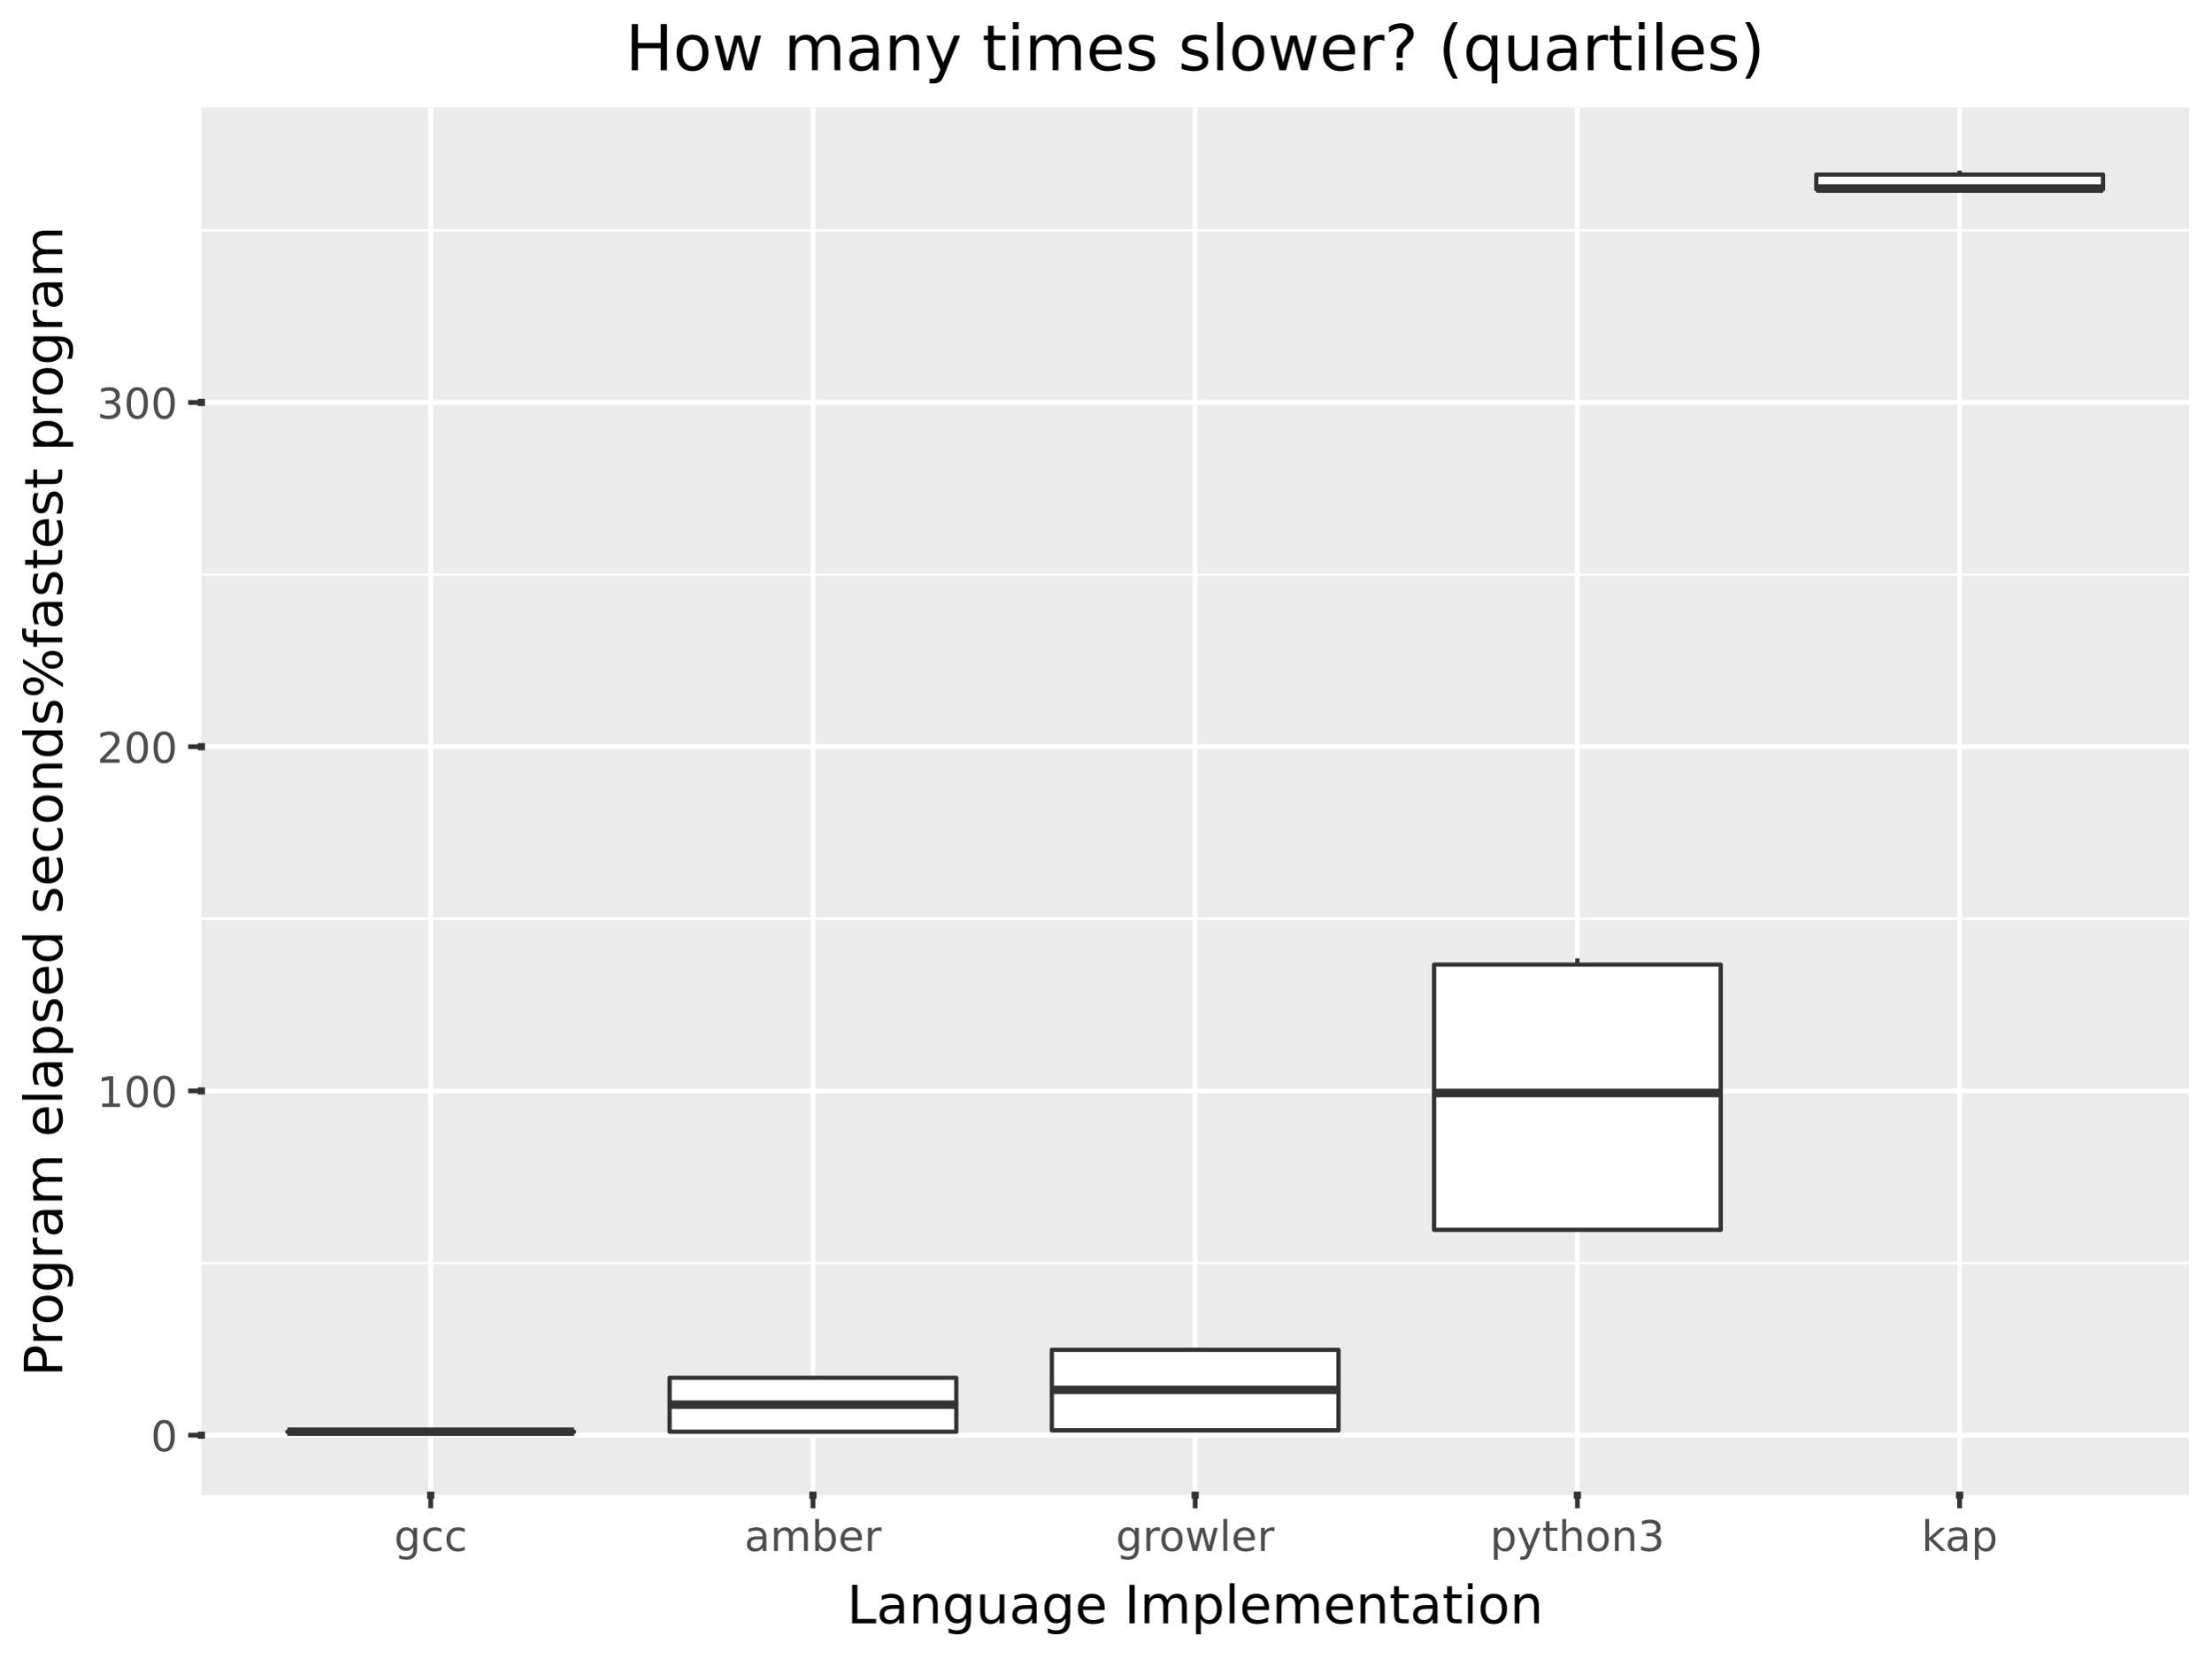
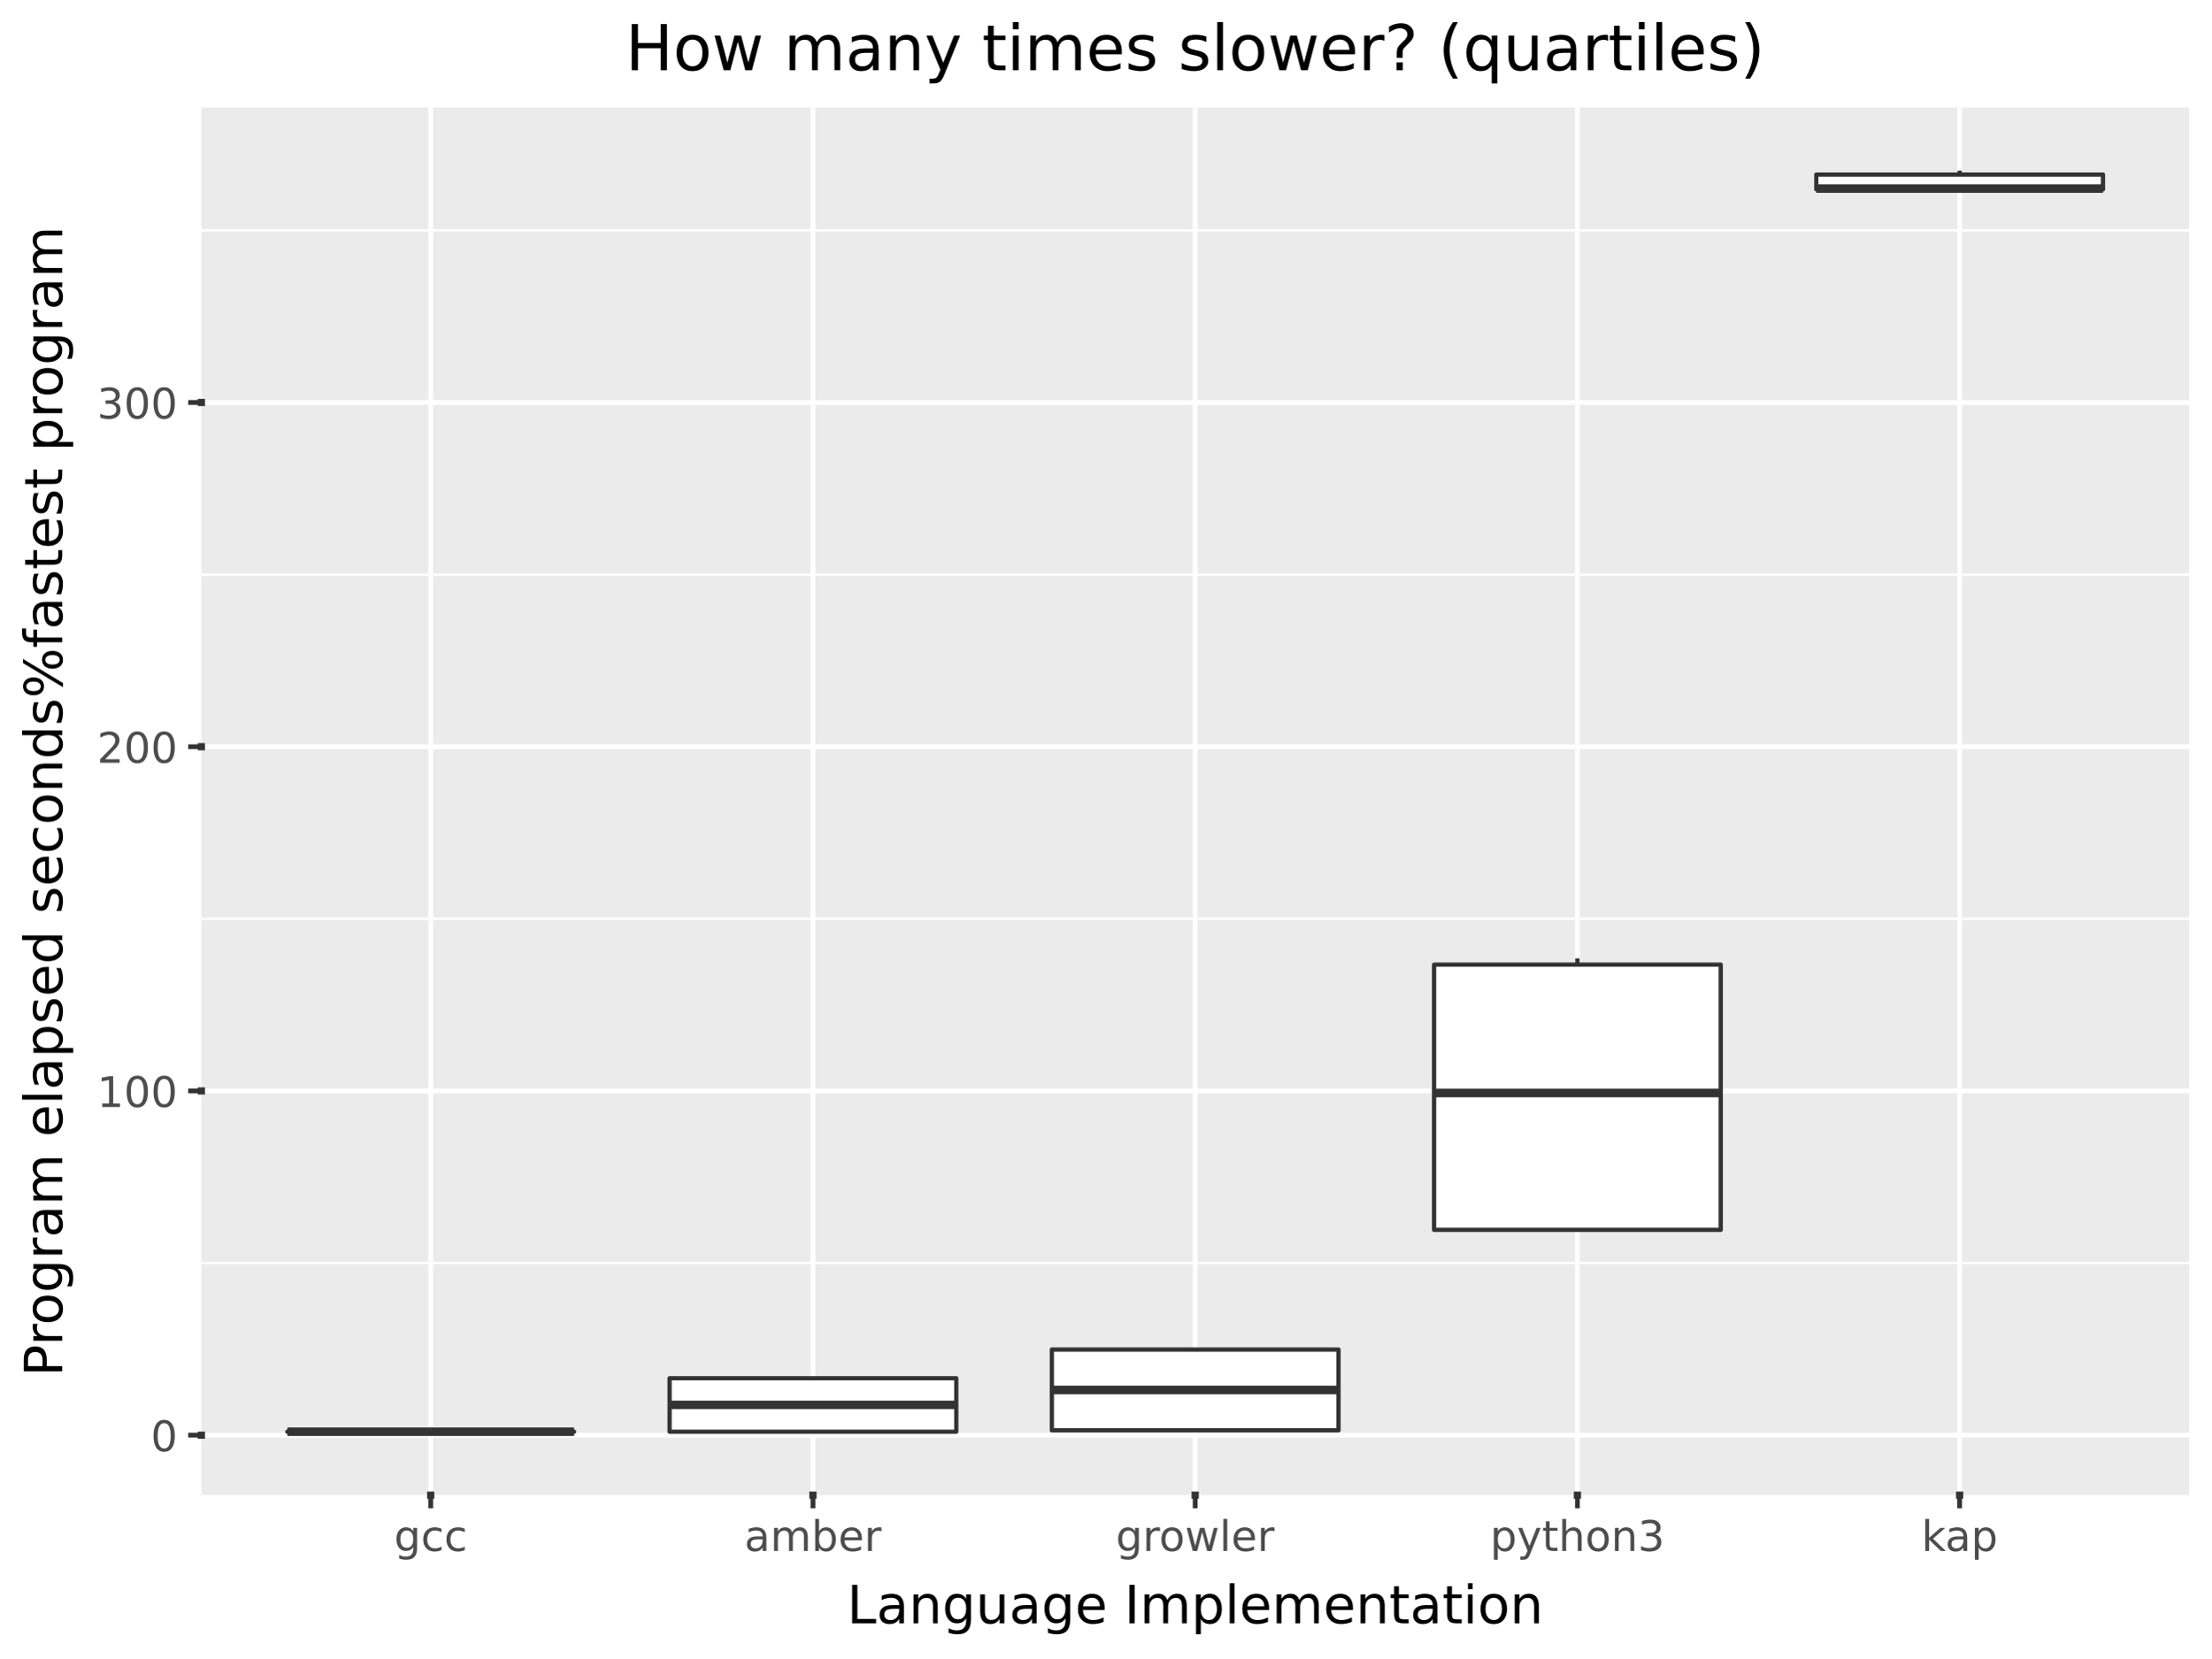
<svg xmlns="http://www.w3.org/2000/svg" xmlns:xlink="http://www.w3.org/1999/xlink" width="460.8pt" height="345.6pt" viewBox="0 0 460.8 345.6" version="1.1">
  <defs>
    <style type="text/css">*{stroke-linejoin: round; stroke-linecap: butt}</style>
  </defs>
  <g id="figure_1">
    <g id="patch_1">
      <path d="M 0 345.6  L 460.8 345.6  L 460.8 0  L 0 0  z " style="fill: #ffffff" />
    </g>
    <g id="patch_2">
      <path d="M 0 345.6  L 460.8 345.6  L 460.8 0  L 0 0  L 0 345.6  z " style="fill: none; stroke: #ffffff; stroke-linejoin: miter" />
    </g>
    <g id="axes_1">
      <g id="patch_3">
        <path d="M 41.964 311.632  L 456.192 311.632  L 456.192 22.417  L 41.964 22.417  z " style="fill: #ebebeb" />
      </g>
      <g id="matplotlib.axis_1">
        <g id="xtick_1">
          <g id="line2d_1">
-             <path d="M 89.759 311.632  L 89.759 22.417  " clip-path="url(#p749bfbc715)" style="fill: none; stroke: #ffffff; stroke-linecap: square" />
+             <path d="M 89.759 311.632  L 89.759 22.417  " clip-path="url(#p38bf5ba6a7)" style="fill: none; stroke: #ffffff; stroke-linecap: square" />
          </g>
          <g id="line2d_2">
            <path d="M 89.759 311.632  " style="fill: none; stroke: #333333; stroke-width: 1.5; stroke-linecap: square" />
            <defs>
-               <path id="me8eee44b48" d="M 0 0  L 0 2.75  " style="stroke: #333333" />
+               <path id="m0f10188d52" d="M 0 0  L 0 2.75  " style="stroke: #333333" />
            </defs>
            <g>
-               <use xlink:href="#me8eee44b48" x="89.759" y="311.632" style="fill: #333333; stroke: #333333" />
+               <use xlink:href="#m0f10188d52" x="89.759" y="311.632" style="fill: #333333; stroke: #333333" />
            </g>
          </g>
          <g id="text_1">
            <g style="fill: #4d4d4d" transform="translate(82.12748 323.2684) scale(0.088 -0.088)">
              <defs>
                <path id="DejaVuSans-4a" d="M 2906 1791  Q 2906 2416 2648 2759  Q 2391 3103 1925 3103  Q 1463 3103 1205 2759  Q 947 2416 947 1791  Q 947 1169 1205 825  Q 1463 481 1925 481  Q 2391 481 2648 825  Q 2906 1169 2906 1791  z M 3481 434  Q 3481 -459 3084 -895  Q 2688 -1331 1869 -1331  Q 1566 -1331 1297 -1286  Q 1028 -1241 775 -1147  L 775 -588  Q 1028 -725 1275 -790  Q 1522 -856 1778 -856  Q 2344 -856 2625 -561  Q 2906 -266 2906 331  L 2906 616  Q 2728 306 2450 153  Q 2172 0 1784 0  Q 1141 0 747 490  Q 353 981 353 1791  Q 353 2603 747 3093  Q 1141 3584 1784 3584  Q 2172 3584 2450 3431  Q 2728 3278 2906 2969  L 2906 3500  L 3481 3500  L 3481 434  z " transform="scale(0.015625)" />
                <path id="DejaVuSans-46" d="M 3122 3366  L 3122 2828  Q 2878 2963 2633 3030  Q 2388 3097 2138 3097  Q 1578 3097 1268 2742  Q 959 2388 959 1747  Q 959 1106 1268 751  Q 1578 397 2138 397  Q 2388 397 2633 464  Q 2878 531 3122 666  L 3122 134  Q 2881 22 2623 -34  Q 2366 -91 2075 -91  Q 1284 -91 818 406  Q 353 903 353 1747  Q 353 2603 823 3093  Q 1294 3584 2113 3584  Q 2378 3584 2631 3529  Q 2884 3475 3122 3366  z " transform="scale(0.015625)" />
              </defs>
              <use xlink:href="#DejaVuSans-4a" />
              <use xlink:href="#DejaVuSans-46" transform="translate(63.48438 0)" />
              <use xlink:href="#DejaVuSans-46" transform="translate(118.4688 0)" />
            </g>
          </g>
        </g>
        <g id="xtick_2">
          <g id="line2d_3">
-             <path d="M 169.419 311.632  L 169.419 22.417  " clip-path="url(#p749bfbc715)" style="fill: none; stroke: #ffffff; stroke-linecap: square" />
+             <path d="M 169.419 311.632  L 169.419 22.417  " clip-path="url(#p38bf5ba6a7)" style="fill: none; stroke: #ffffff; stroke-linecap: square" />
          </g>
          <g id="line2d_4">
            <path d="M 169.419 311.632  " style="fill: none; stroke: #333333; stroke-width: 1.5; stroke-linecap: square" />
            <g>
-               <use xlink:href="#me8eee44b48" x="169.419" y="311.632" style="fill: #333333; stroke: #333333" />
+               <use xlink:href="#m0f10188d52" x="169.419" y="311.632" style="fill: #333333; stroke: #333333" />
            </g>
          </g>
          <g id="text_2">
            <g style="fill: #4d4d4d" transform="translate(155.1269 323.2691) scale(0.088 -0.088)">
              <defs>
                <path id="DejaVuSans-44" d="M 2194 1759  Q 1497 1759 1228 1600  Q 959 1441 959 1056  Q 959 750 1161 570  Q 1363 391 1709 391  Q 2188 391 2477 730  Q 2766 1069 2766 1631  L 2766 1759  L 2194 1759  z M 3341 1997  L 3341 0  L 2766 0  L 2766 531  Q 2569 213 2275 61  Q 1981 -91 1556 -91  Q 1019 -91 701 211  Q 384 513 384 1019  Q 384 1609 779 1909  Q 1175 2209 1959 2209  L 2766 2209  L 2766 2266  Q 2766 2663 2505 2880  Q 2244 3097 1772 3097  Q 1472 3097 1187 3025  Q 903 2953 641 2809  L 641 3341  Q 956 3463 1253 3523  Q 1550 3584 1831 3584  Q 2591 3584 2966 3190  Q 3341 2797 3341 1997  z " transform="scale(0.015625)" />
                <path id="DejaVuSans-50" d="M 3328 2828  Q 3544 3216 3844 3400  Q 4144 3584 4550 3584  Q 5097 3584 5394 3201  Q 5691 2819 5691 2113  L 5691 0  L 5113 0  L 5113 2094  Q 5113 2597 4934 2840  Q 4756 3084 4391 3084  Q 3944 3084 3684 2787  Q 3425 2491 3425 1978  L 3425 0  L 2847 0  L 2847 2094  Q 2847 2600 2669 2842  Q 2491 3084 2119 3084  Q 1678 3084 1418 2786  Q 1159 2488 1159 1978  L 1159 0  L 581 0  L 581 3500  L 1159 3500  L 1159 2956  Q 1356 3278 1631 3431  Q 1906 3584 2284 3584  Q 2666 3584 2933 3390  Q 3200 3197 3328 2828  z " transform="scale(0.015625)" />
                <path id="DejaVuSans-45" d="M 3116 1747  Q 3116 2381 2855 2742  Q 2594 3103 2138 3103  Q 1681 3103 1420 2742  Q 1159 2381 1159 1747  Q 1159 1113 1420 752  Q 1681 391 2138 391  Q 2594 391 2855 752  Q 3116 1113 3116 1747  z M 1159 2969  Q 1341 3281 1617 3432  Q 1894 3584 2278 3584  Q 2916 3584 3314 3078  Q 3713 2572 3713 1747  Q 3713 922 3314 415  Q 2916 -91 2278 -91  Q 1894 -91 1617 61  Q 1341 213 1159 525  L 1159 0  L 581 0  L 581 4863  L 1159 4863  L 1159 2969  z " transform="scale(0.015625)" />
                <path id="DejaVuSans-48" d="M 3597 1894  L 3597 1613  L 953 1613  Q 991 1019 1311 708  Q 1631 397 2203 397  Q 2534 397 2845 478  Q 3156 559 3463 722  L 3463 178  Q 3153 47 2828 -22  Q 2503 -91 2169 -91  Q 1331 -91 842 396  Q 353 884 353 1716  Q 353 2575 817 3079  Q 1281 3584 2069 3584  Q 2775 3584 3186 3129  Q 3597 2675 3597 1894  z M 3022 2063  Q 3016 2534 2758 2815  Q 2500 3097 2075 3097  Q 1594 3097 1305 2825  Q 1016 2553 972 2059  L 3022 2063  z " transform="scale(0.015625)" />
                <path id="DejaVuSans-55" d="M 2631 2963  Q 2534 3019 2420 3045  Q 2306 3072 2169 3072  Q 1681 3072 1420 2755  Q 1159 2438 1159 1844  L 1159 0  L 581 0  L 581 3500  L 1159 3500  L 1159 2956  Q 1341 3275 1631 3429  Q 1922 3584 2338 3584  Q 2397 3584 2469 3576  Q 2541 3569 2628 3553  L 2631 2963  z " transform="scale(0.015625)" />
              </defs>
              <use xlink:href="#DejaVuSans-44" />
              <use xlink:href="#DejaVuSans-50" transform="translate(61.28125 0)" />
              <use xlink:href="#DejaVuSans-45" transform="translate(158.6875 0)" />
              <use xlink:href="#DejaVuSans-48" transform="translate(222.1719 0)" />
              <use xlink:href="#DejaVuSans-55" transform="translate(283.7031 0)" />
            </g>
          </g>
        </g>
        <g id="xtick_3">
          <g id="line2d_5">
-             <path d="M 249.078 311.632  L 249.078 22.417  " clip-path="url(#p749bfbc715)" style="fill: none; stroke: #ffffff; stroke-linecap: square" />
+             <path d="M 249.078 311.632  L 249.078 22.417  " clip-path="url(#p38bf5ba6a7)" style="fill: none; stroke: #ffffff; stroke-linecap: square" />
          </g>
          <g id="line2d_6">
            <path d="M 249.078 311.632  " style="fill: none; stroke: #333333; stroke-width: 1.5; stroke-linecap: square" />
            <g>
-               <use xlink:href="#me8eee44b48" x="249.078" y="311.632" style="fill: #333333; stroke: #333333" />
+               <use xlink:href="#m0f10188d52" x="249.078" y="311.632" style="fill: #333333; stroke: #333333" />
            </g>
          </g>
          <g id="text_3">
            <g style="fill: #4d4d4d" transform="translate(232.5436 323.2691) scale(0.088 -0.088)">
              <defs>
                <path id="DejaVuSans-52" d="M 1959 3097  Q 1497 3097 1228 2736  Q 959 2375 959 1747  Q 959 1119 1226 758  Q 1494 397 1959 397  Q 2419 397 2687 759  Q 2956 1122 2956 1747  Q 2956 2369 2687 2733  Q 2419 3097 1959 3097  z M 1959 3584  Q 2709 3584 3137 3096  Q 3566 2609 3566 1747  Q 3566 888 3137 398  Q 2709 -91 1959 -91  Q 1206 -91 779 398  Q 353 888 353 1747  Q 353 2609 779 3096  Q 1206 3584 1959 3584  z " transform="scale(0.015625)" />
                <path id="DejaVuSans-5a" d="M 269 3500  L 844 3500  L 1563 769  L 2278 3500  L 2956 3500  L 3675 769  L 4391 3500  L 4966 3500  L 4050 0  L 3372 0  L 2619 2869  L 1863 0  L 1184 0  L 269 3500  z " transform="scale(0.015625)" />
                <path id="DejaVuSans-4f" d="M 603 4863  L 1178 4863  L 1178 0  L 603 0  L 603 4863  z " transform="scale(0.015625)" />
              </defs>
              <use xlink:href="#DejaVuSans-4a" />
              <use xlink:href="#DejaVuSans-55" transform="translate(63.48438 0)" />
              <use xlink:href="#DejaVuSans-52" transform="translate(102.3906 0)" />
              <use xlink:href="#DejaVuSans-5a" transform="translate(163.5781 0)" />
              <use xlink:href="#DejaVuSans-4f" transform="translate(245.3594 0)" />
              <use xlink:href="#DejaVuSans-48" transform="translate(273.1406 0)" />
              <use xlink:href="#DejaVuSans-55" transform="translate(334.6719 0)" />
            </g>
          </g>
        </g>
        <g id="xtick_4">
          <g id="line2d_7">
-             <path d="M 328.737 311.632  L 328.737 22.417  " clip-path="url(#p749bfbc715)" style="fill: none; stroke: #ffffff; stroke-linecap: square" />
+             <path d="M 328.737 311.632  L 328.737 22.417  " clip-path="url(#p38bf5ba6a7)" style="fill: none; stroke: #ffffff; stroke-linecap: square" />
          </g>
          <g id="line2d_8">
            <path d="M 328.737 311.632  " style="fill: none; stroke: #333333; stroke-width: 1.5; stroke-linecap: square" />
            <g>
-               <use xlink:href="#me8eee44b48" x="328.737" y="311.632" style="fill: #333333; stroke: #333333" />
+               <use xlink:href="#m0f10188d52" x="328.737" y="311.632" style="fill: #333333; stroke: #333333" />
            </g>
          </g>
          <g id="text_4">
            <g style="fill: #4d4d4d" transform="translate(310.5459 323.2691) scale(0.088 -0.088)">
              <defs>
                <path id="DejaVuSans-53" d="M 1159 525  L 1159 -1331  L 581 -1331  L 581 3500  L 1159 3500  L 1159 2969  Q 1341 3281 1617 3432  Q 1894 3584 2278 3584  Q 2916 3584 3314 3078  Q 3713 2572 3713 1747  Q 3713 922 3314 415  Q 2916 -91 2278 -91  Q 1894 -91 1617 61  Q 1341 213 1159 525  z M 3116 1747  Q 3116 2381 2855 2742  Q 2594 3103 2138 3103  Q 1681 3103 1420 2742  Q 1159 2381 1159 1747  Q 1159 1113 1420 752  Q 1681 391 2138 391  Q 2594 391 2855 752  Q 3116 1113 3116 1747  z " transform="scale(0.015625)" />
                <path id="DejaVuSans-5c" d="M 2059 -325  Q 1816 -950 1584 -1140  Q 1353 -1331 966 -1331  L 506 -1331  L 506 -850  L 844 -850  Q 1081 -850 1212 -737  Q 1344 -625 1503 -206  L 1606 56  L 191 3500  L 800 3500  L 1894 763  L 2988 3500  L 3597 3500  L 2059 -325  z " transform="scale(0.015625)" />
                <path id="DejaVuSans-57" d="M 1172 4494  L 1172 3500  L 2356 3500  L 2356 3053  L 1172 3053  L 1172 1153  Q 1172 725 1289 603  Q 1406 481 1766 481  L 2356 481  L 2356 0  L 1766 0  Q 1100 0 847 248  Q 594 497 594 1153  L 594 3053  L 172 3053  L 172 3500  L 594 3500  L 594 4494  L 1172 4494  z " transform="scale(0.015625)" />
                <path id="DejaVuSans-4b" d="M 3513 2113  L 3513 0  L 2938 0  L 2938 2094  Q 2938 2591 2744 2837  Q 2550 3084 2163 3084  Q 1697 3084 1428 2787  Q 1159 2491 1159 1978  L 1159 0  L 581 0  L 581 4863  L 1159 4863  L 1159 2956  Q 1366 3272 1645 3428  Q 1925 3584 2291 3584  Q 2894 3584 3203 3211  Q 3513 2838 3513 2113  z " transform="scale(0.015625)" />
                <path id="DejaVuSans-51" d="M 3513 2113  L 3513 0  L 2938 0  L 2938 2094  Q 2938 2591 2744 2837  Q 2550 3084 2163 3084  Q 1697 3084 1428 2787  Q 1159 2491 1159 1978  L 1159 0  L 581 0  L 581 3500  L 1159 3500  L 1159 2956  Q 1366 3272 1645 3428  Q 1925 3584 2291 3584  Q 2894 3584 3203 3211  Q 3513 2838 3513 2113  z " transform="scale(0.015625)" />
                <path id="DejaVuSans-16" d="M 2597 2516  Q 3050 2419 3304 2112  Q 3559 1806 3559 1356  Q 3559 666 3084 287  Q 2609 -91 1734 -91  Q 1441 -91 1130 -33  Q 819 25 488 141  L 488 750  Q 750 597 1062 519  Q 1375 441 1716 441  Q 2309 441 2620 675  Q 2931 909 2931 1356  Q 2931 1769 2642 2001  Q 2353 2234 1838 2234  L 1294 2234  L 1294 2753  L 1863 2753  Q 2328 2753 2575 2939  Q 2822 3125 2822 3475  Q 2822 3834 2567 4026  Q 2313 4219 1838 4219  Q 1578 4219 1281 4162  Q 984 4106 628 3988  L 628 4550  Q 988 4650 1302 4700  Q 1616 4750 1894 4750  Q 2613 4750 3031 4423  Q 3450 4097 3450 3541  Q 3450 3153 3228 2886  Q 3006 2619 2597 2516  z " transform="scale(0.015625)" />
              </defs>
              <use xlink:href="#DejaVuSans-53" />
              <use xlink:href="#DejaVuSans-5c" transform="translate(63.48438 0)" />
              <use xlink:href="#DejaVuSans-57" transform="translate(122.6719 0)" />
              <use xlink:href="#DejaVuSans-4b" transform="translate(161.875 0)" />
              <use xlink:href="#DejaVuSans-52" transform="translate(225.25 0)" />
              <use xlink:href="#DejaVuSans-51" transform="translate(286.4375 0)" />
              <use xlink:href="#DejaVuSans-16" transform="translate(349.8125 0)" />
            </g>
          </g>
        </g>
        <g id="xtick_5">
          <g id="line2d_9">
-             <path d="M 408.396 311.632  L 408.396 22.417  " clip-path="url(#p749bfbc715)" style="fill: none; stroke: #ffffff; stroke-linecap: square" />
+             <path d="M 408.396 311.632  L 408.396 22.417  " clip-path="url(#p38bf5ba6a7)" style="fill: none; stroke: #ffffff; stroke-linecap: square" />
          </g>
          <g id="line2d_10">
            <path d="M 408.396 311.632  " style="fill: none; stroke: #333333; stroke-width: 1.5; stroke-linecap: square" />
            <g>
-               <use xlink:href="#me8eee44b48" x="408.396" y="311.632" style="fill: #333333; stroke: #333333" />
+               <use xlink:href="#m0f10188d52" x="408.396" y="311.632" style="fill: #333333; stroke: #333333" />
            </g>
          </g>
          <g id="text_5">
            <g style="fill: #4d4d4d" transform="translate(400.4359 323.2691) scale(0.088 -0.088)">
              <defs>
                <path id="DejaVuSans-4e" d="M 581 4863  L 1159 4863  L 1159 1991  L 2875 3500  L 3609 3500  L 1753 1863  L 3688 0  L 2938 0  L 1159 1709  L 1159 0  L 581 0  L 581 4863  z " transform="scale(0.015625)" />
              </defs>
              <use xlink:href="#DejaVuSans-4e" />
              <use xlink:href="#DejaVuSans-44" transform="translate(56.15625 0)" />
              <use xlink:href="#DejaVuSans-53" transform="translate(117.4375 0)" />
            </g>
          </g>
        </g>
      </g>
      <g id="matplotlib.axis_2">
        <g id="ytick_1">
          <g id="line2d_11">
-             <path d="M 41.964 299.136  L 456.192 299.136  " clip-path="url(#p749bfbc715)" style="fill: none; stroke: #ffffff; stroke-linecap: square" />
+             <path d="M 41.964 299.136  L 456.192 299.136  " clip-path="url(#p38bf5ba6a7)" style="fill: none; stroke: #ffffff; stroke-linecap: square" />
          </g>
          <g id="line2d_12">
            <path d="M 41.964 299.136  " style="fill: none; stroke: #333333; stroke-width: 1.5; stroke-linecap: square" />
            <defs>
-               <path id="m94156c76e1" d="M 0 0  L -2.75 0  " style="stroke: #333333" />
+               <path id="mcb26574054" d="M 0 0  L -2.75 0  " style="stroke: #333333" />
            </defs>
            <g>
-               <use xlink:href="#m94156c76e1" x="41.964" y="299.136" style="fill: #333333; stroke: #333333" />
+               <use xlink:href="#mcb26574054" x="41.964" y="299.136" style="fill: #333333; stroke: #333333" />
            </g>
          </g>
          <g id="text_6">
            <g style="fill: #4d4d4d" transform="translate(31.41486 302.4785) scale(0.088 -0.088)">
              <defs>
                <path id="DejaVuSans-13" d="M 2034 4250  Q 1547 4250 1301 3770  Q 1056 3291 1056 2328  Q 1056 1369 1301 889  Q 1547 409 2034 409  Q 2525 409 2770 889  Q 3016 1369 3016 2328  Q 3016 3291 2770 3770  Q 2525 4250 2034 4250  z M 2034 4750  Q 2819 4750 3233 4129  Q 3647 3509 3647 2328  Q 3647 1150 3233 529  Q 2819 -91 2034 -91  Q 1250 -91 836 529  Q 422 1150 422 2328  Q 422 3509 836 4129  Q 1250 4750 2034 4750  z " transform="scale(0.015625)" />
              </defs>
              <use xlink:href="#DejaVuSans-13" />
            </g>
          </g>
        </g>
        <g id="ytick_2">
          <g id="line2d_13">
-             <path d="M 41.964 227.386  L 456.192 227.386  " clip-path="url(#p749bfbc715)" style="fill: none; stroke: #ffffff; stroke-linecap: square" />
+             <path d="M 41.964 227.386  L 456.192 227.386  " clip-path="url(#p38bf5ba6a7)" style="fill: none; stroke: #ffffff; stroke-linecap: square" />
          </g>
          <g id="line2d_14">
            <path d="M 41.964 227.386  " style="fill: none; stroke: #333333; stroke-width: 1.5; stroke-linecap: square" />
            <g>
-               <use xlink:href="#m94156c76e1" x="41.964" y="227.386" style="fill: #333333; stroke: #333333" />
+               <use xlink:href="#mcb26574054" x="41.964" y="227.386" style="fill: #333333; stroke: #333333" />
            </g>
          </g>
          <g id="text_7">
            <g style="fill: #4d4d4d" transform="translate(20.21686 230.7287) scale(0.088 -0.088)">
              <defs>
                <path id="DejaVuSans-14" d="M 794 531  L 1825 531  L 1825 4091  L 703 3866  L 703 4441  L 1819 4666  L 2450 4666  L 2450 531  L 3481 531  L 3481 0  L 794 0  L 794 531  z " transform="scale(0.015625)" />
              </defs>
              <use xlink:href="#DejaVuSans-14" />
              <use xlink:href="#DejaVuSans-13" transform="translate(63.625 0)" />
              <use xlink:href="#DejaVuSans-13" transform="translate(127.25 0)" />
            </g>
          </g>
        </g>
        <g id="ytick_3">
          <g id="line2d_15">
-             <path d="M 41.964 155.636  L 456.192 155.636  " clip-path="url(#p749bfbc715)" style="fill: none; stroke: #ffffff; stroke-linecap: square" />
+             <path d="M 41.964 155.636  L 456.192 155.636  " clip-path="url(#p38bf5ba6a7)" style="fill: none; stroke: #ffffff; stroke-linecap: square" />
          </g>
          <g id="line2d_16">
            <path d="M 41.964 155.636  " style="fill: none; stroke: #333333; stroke-width: 1.5; stroke-linecap: square" />
            <g>
-               <use xlink:href="#m94156c76e1" x="41.964" y="155.636" style="fill: #333333; stroke: #333333" />
+               <use xlink:href="#mcb26574054" x="41.964" y="155.636" style="fill: #333333; stroke: #333333" />
            </g>
          </g>
          <g id="text_8">
            <g style="fill: #4d4d4d" transform="translate(20.21686 158.9789) scale(0.088 -0.088)">
              <defs>
                <path id="DejaVuSans-15" d="M 1228 531  L 3431 531  L 3431 0  L 469 0  L 469 531  Q 828 903 1448 1529  Q 2069 2156 2228 2338  Q 2531 2678 2651 2914  Q 2772 3150 2772 3378  Q 2772 3750 2511 3984  Q 2250 4219 1831 4219  Q 1534 4219 1204 4116  Q 875 4013 500 3803  L 500 4441  Q 881 4594 1212 4672  Q 1544 4750 1819 4750  Q 2544 4750 2975 4387  Q 3406 4025 3406 3419  Q 3406 3131 3298 2873  Q 3191 2616 2906 2266  Q 2828 2175 2409 1742  Q 1991 1309 1228 531  z " transform="scale(0.015625)" />
              </defs>
              <use xlink:href="#DejaVuSans-15" />
              <use xlink:href="#DejaVuSans-13" transform="translate(63.625 0)" />
              <use xlink:href="#DejaVuSans-13" transform="translate(127.25 0)" />
            </g>
          </g>
        </g>
        <g id="ytick_4">
          <g id="line2d_17">
-             <path d="M 41.964 83.886  L 456.192 83.886  " clip-path="url(#p749bfbc715)" style="fill: none; stroke: #ffffff; stroke-linecap: square" />
+             <path d="M 41.964 83.886  L 456.192 83.886  " clip-path="url(#p38bf5ba6a7)" style="fill: none; stroke: #ffffff; stroke-linecap: square" />
          </g>
          <g id="line2d_18">
            <path d="M 41.964 83.886  " style="fill: none; stroke: #333333; stroke-width: 1.5; stroke-linecap: square" />
            <g>
-               <use xlink:href="#m94156c76e1" x="41.964" y="83.886" style="fill: #333333; stroke: #333333" />
+               <use xlink:href="#mcb26574054" x="41.964" y="83.886" style="fill: #333333; stroke: #333333" />
            </g>
          </g>
          <g id="text_9">
            <g style="fill: #4d4d4d" transform="translate(20.21686 87.22912) scale(0.088 -0.088)">
              <use xlink:href="#DejaVuSans-16" />
              <use xlink:href="#DejaVuSans-13" transform="translate(63.625 0)" />
              <use xlink:href="#DejaVuSans-13" transform="translate(127.25 0)" />
            </g>
          </g>
        </g>
        <g id="ytick_5">
          <g id="line2d_19">
-             <path d="M 41.964 263.261  L 456.192 263.261  " clip-path="url(#p749bfbc715)" style="fill: none; stroke: #ffffff; stroke-width: 0.5; stroke-linecap: square" />
+             <path d="M 41.964 263.261  L 456.192 263.261  " clip-path="url(#p38bf5ba6a7)" style="fill: none; stroke: #ffffff; stroke-width: 0.5; stroke-linecap: square" />
          </g>
        </g>
        <g id="ytick_6">
          <g id="line2d_20">
-             <path d="M 41.964 191.511  L 456.192 191.511  " clip-path="url(#p749bfbc715)" style="fill: none; stroke: #ffffff; stroke-width: 0.5; stroke-linecap: square" />
+             <path d="M 41.964 191.511  L 456.192 191.511  " clip-path="url(#p38bf5ba6a7)" style="fill: none; stroke: #ffffff; stroke-width: 0.5; stroke-linecap: square" />
          </g>
        </g>
        <g id="ytick_7">
          <g id="line2d_21">
-             <path d="M 41.964 119.761  L 456.192 119.761  " clip-path="url(#p749bfbc715)" style="fill: none; stroke: #ffffff; stroke-width: 0.5; stroke-linecap: square" />
+             <path d="M 41.964 119.761  L 456.192 119.761  " clip-path="url(#p38bf5ba6a7)" style="fill: none; stroke: #ffffff; stroke-width: 0.5; stroke-linecap: square" />
          </g>
        </g>
        <g id="ytick_8">
          <g id="line2d_22">
-             <path d="M 41.964 48.011  L 456.192 48.011  " clip-path="url(#p749bfbc715)" style="fill: none; stroke: #ffffff; stroke-width: 0.5; stroke-linecap: square" />
+             <path d="M 41.964 48.011  L 456.192 48.011  " clip-path="url(#p38bf5ba6a7)" style="fill: none; stroke: #ffffff; stroke-width: 0.5; stroke-linecap: square" />
          </g>
        </g>
      </g>
      <g id="LineCollection_1">
-         <path d="M 89.759 298.396  L 89.759 298.395  " clip-path="url(#p749bfbc715)" style="fill: none; stroke: #333333; stroke-width: 0.886" />
-         <path d="M 89.759 298.44  L 89.759 298.486  " clip-path="url(#p749bfbc715)" style="fill: none; stroke: #333333; stroke-width: 0.886" />
+         <path d="M 89.759 298.396  L 89.759 298.395  " clip-path="url(#p38bf5ba6a7)" style="fill: none; stroke: #333333; stroke-width: 0.886" />
+         <path d="M 89.759 298.44  L 89.759 298.486  " clip-path="url(#p38bf5ba6a7)" style="fill: none; stroke: #333333; stroke-width: 0.886" />
      </g>
      <g id="PolyCollection_1">
        <defs>
-           <path id="m780d66d2b1" d="M 59.887 -47.204  L 59.887 -47.204  L 119.632 -47.204  L 119.632 -47.16  L 59.887 -47.16  z " style="stroke: #333333; stroke-width: 0.886" />
-         </defs>
-         <g clip-path="url(#p749bfbc715)">
-           <use xlink:href="#m780d66d2b1" x="0" y="345.6" style="fill: #ffffff; stroke: #333333; stroke-width: 0.886" />
+           <path id="m175b046351" d="M 59.887 -47.204  L 59.887 -47.204  L 119.632 -47.204  L 119.632 -47.16  L 59.887 -47.16  z " style="stroke: #333333; stroke-width: 0.886" />
+         </defs>
+         <g clip-path="url(#p38bf5ba6a7)">
+           <use xlink:href="#m175b046351" x="0" y="345.6" style="fill: #ffffff; stroke: #333333; stroke-width: 0.886" />
        </g>
      </g>
      <g id="LineCollection_2">
-         <path d="M 59.887 298.418  L 119.632 298.418  " clip-path="url(#p749bfbc715)" style="fill: none; stroke: #333333; stroke-width: 1.772" />
+         <path d="M 59.887 298.418  L 119.632 298.418  " clip-path="url(#p38bf5ba6a7)" style="fill: none; stroke: #333333; stroke-width: 1.772" />
      </g>
      <g id="LineCollection_3">
-         <path d="M 169.419 287.169  L 169.419 287.062  " clip-path="url(#p749bfbc715)" style="fill: none; stroke: #333333; stroke-width: 0.886" />
-         <path d="M 169.419 298.409  L 169.419 298.46  " clip-path="url(#p749bfbc715)" style="fill: none; stroke: #333333; stroke-width: 0.886" />
+         <path d="M 169.419 287.264  L 169.419 287.119  " clip-path="url(#p38bf5ba6a7)" style="fill: none; stroke: #333333; stroke-width: 0.886" />
+         <path d="M 169.419 298.409  L 169.419 298.46  " clip-path="url(#p38bf5ba6a7)" style="fill: none; stroke: #333333; stroke-width: 0.886" />
      </g>
      <g id="PolyCollection_2">
        <defs>
-           <path id="mce999e68fa" d="M 139.546 -58.431  L 139.546 -58.431  L 199.291 -58.431  L 199.291 -47.191  L 139.546 -47.191  z " style="stroke: #333333; stroke-width: 0.886" />
-         </defs>
-         <g clip-path="url(#p749bfbc715)">
-           <use xlink:href="#mce999e68fa" x="0" y="345.6" style="fill: #ffffff; stroke: #333333; stroke-width: 0.886" />
+           <path id="m718ce147d6" d="M 139.546 -58.336  L 139.546 -58.336  L 199.291 -58.336  L 199.291 -47.191  L 139.546 -47.191  z " style="stroke: #333333; stroke-width: 0.886" />
+         </defs>
+         <g clip-path="url(#p38bf5ba6a7)">
+           <use xlink:href="#m718ce147d6" x="0" y="345.6" style="fill: #ffffff; stroke: #333333; stroke-width: 0.886" />
        </g>
      </g>
      <g id="LineCollection_4">
-         <path d="M 139.546 292.776  L 199.291 292.776  " clip-path="url(#p749bfbc715)" style="fill: none; stroke: #333333; stroke-width: 1.772" />
+         <path d="M 139.546 292.827  L 199.291 292.827  " clip-path="url(#p38bf5ba6a7)" style="fill: none; stroke: #333333; stroke-width: 1.772" />
      </g>
      <g id="LineCollection_5">
-         <path d="M 249.078 281.347  L 249.078 280.992  " clip-path="url(#p749bfbc715)" style="fill: none; stroke: #333333; stroke-width: 0.886" />
-         <path d="M 249.078 298.125  L 249.078 298.185  " clip-path="url(#p749bfbc715)" style="fill: none; stroke: #333333; stroke-width: 0.886" />
+         <path d="M 249.078 281.291  L 249.078 281.181  " clip-path="url(#p38bf5ba6a7)" style="fill: none; stroke: #333333; stroke-width: 0.886" />
+         <path d="M 249.078 298.125  L 249.078 298.185  " clip-path="url(#p38bf5ba6a7)" style="fill: none; stroke: #333333; stroke-width: 0.886" />
      </g>
      <g id="PolyCollection_3">
        <defs>
-           <path id="m9687579c1c" d="M 219.206 -64.253  L 219.206 -64.253  L 278.95 -64.253  L 278.95 -47.475  L 219.206 -47.475  z " style="stroke: #333333; stroke-width: 0.886" />
-         </defs>
-         <g clip-path="url(#p749bfbc715)">
-           <use xlink:href="#m9687579c1c" x="0" y="345.6" style="fill: #ffffff; stroke: #333333; stroke-width: 0.886" />
+           <path id="m0b3884d49b" d="M 219.206 -64.309  L 219.206 -64.309  L 278.95 -64.309  L 278.95 -47.475  L 219.206 -47.475  z " style="stroke: #333333; stroke-width: 0.886" />
+         </defs>
+         <g clip-path="url(#p38bf5ba6a7)">
+           <use xlink:href="#m0b3884d49b" x="0" y="345.6" style="fill: #ffffff; stroke: #333333; stroke-width: 0.886" />
        </g>
      </g>
      <g id="LineCollection_6">
-         <path d="M 219.206 289.69  L 278.95 289.69  " clip-path="url(#p749bfbc715)" style="fill: none; stroke: #333333; stroke-width: 1.772" />
+         <path d="M 219.206 289.719  L 278.95 289.719  " clip-path="url(#p38bf5ba6a7)" style="fill: none; stroke: #333333; stroke-width: 1.772" />
      </g>
      <g id="LineCollection_7">
-         <path d="M 328.737 201.061  L 328.737 199.755  " clip-path="url(#p749bfbc715)" style="fill: none; stroke: #333333; stroke-width: 0.886" />
-         <path d="M 328.737 256.344  L 328.737 256.624  " clip-path="url(#p749bfbc715)" style="fill: none; stroke: #333333; stroke-width: 0.886" />
+         <path d="M 328.737 201.061  L 328.737 199.755  " clip-path="url(#p38bf5ba6a7)" style="fill: none; stroke: #333333; stroke-width: 0.886" />
+         <path d="M 328.737 256.344  L 328.737 256.624  " clip-path="url(#p38bf5ba6a7)" style="fill: none; stroke: #333333; stroke-width: 0.886" />
      </g>
      <g id="PolyCollection_4">
        <defs>
-           <path id="mec3690c940" d="M 298.865 -144.539  L 298.865 -144.539  L 358.609 -144.539  L 358.609 -89.256  L 298.865 -89.256  z " style="stroke: #333333; stroke-width: 0.886" />
-         </defs>
-         <g clip-path="url(#p749bfbc715)">
-           <use xlink:href="#mec3690c940" x="0" y="345.6" style="fill: #ffffff; stroke: #333333; stroke-width: 0.886" />
+           <path id="m01d54b94b7" d="M 298.865 -144.539  L 298.865 -144.539  L 358.609 -144.539  L 358.609 -89.256  L 298.865 -89.256  z " style="stroke: #333333; stroke-width: 0.886" />
+         </defs>
+         <g clip-path="url(#p38bf5ba6a7)">
+           <use xlink:href="#m01d54b94b7" x="0" y="345.6" style="fill: #ffffff; stroke: #333333; stroke-width: 0.886" />
        </g>
      </g>
      <g id="LineCollection_8">
-         <path d="M 298.865 227.812  L 358.609 227.812  " clip-path="url(#p749bfbc715)" style="fill: none; stroke: #333333; stroke-width: 1.772" />
+         <path d="M 298.865 227.812  L 358.609 227.812  " clip-path="url(#p38bf5ba6a7)" style="fill: none; stroke: #333333; stroke-width: 1.772" />
      </g>
      <g id="LineCollection_9">
-         <path d="M 408.396 36.38  L 408.396 35.563  " clip-path="url(#p749bfbc715)" style="fill: none; stroke: #333333; stroke-width: 0.886" />
-         <path d="M 408.396 39.466  L 408.396 39.91  " clip-path="url(#p749bfbc715)" style="fill: none; stroke: #333333; stroke-width: 0.886" />
+         <path d="M 408.396 36.38  L 408.396 35.563  " clip-path="url(#p38bf5ba6a7)" style="fill: none; stroke: #333333; stroke-width: 0.886" />
+         <path d="M 408.396 39.466  L 408.396 39.91  " clip-path="url(#p38bf5ba6a7)" style="fill: none; stroke: #333333; stroke-width: 0.886" />
      </g>
      <g id="PolyCollection_5">
        <defs>
-           <path id="mdd63aeb5aa" d="M 378.524 -309.22  L 378.524 -309.22  L 438.269 -309.22  L 438.269 -306.134  L 378.524 -306.134  z " style="stroke: #333333; stroke-width: 0.886" />
-         </defs>
-         <g clip-path="url(#p749bfbc715)">
-           <use xlink:href="#mdd63aeb5aa" x="0" y="345.6" style="fill: #ffffff; stroke: #333333; stroke-width: 0.886" />
+           <path id="m6a5a146e65" d="M 378.524 -309.22  L 378.524 -309.22  L 438.269 -309.22  L 438.269 -306.134  L 378.524 -306.134  z " style="stroke: #333333; stroke-width: 0.886" />
+         </defs>
+         <g clip-path="url(#p38bf5ba6a7)">
+           <use xlink:href="#m6a5a146e65" x="0" y="345.6" style="fill: #ffffff; stroke: #333333; stroke-width: 0.886" />
        </g>
      </g>
      <g id="LineCollection_10">
-         <path d="M 378.524 39.302  L 438.269 39.302  " clip-path="url(#p749bfbc715)" style="fill: none; stroke: #333333; stroke-width: 1.772" />
+         <path d="M 378.524 39.302  L 438.269 39.302  " clip-path="url(#p38bf5ba6a7)" style="fill: none; stroke: #333333; stroke-width: 1.772" />
      </g>
    </g>
    <g id="text_10">
      <g transform="translate(130.3573 14.63794) scale(0.132 -0.132)">
        <defs>
          <path id="DejaVuSans-2b" d="M 628 4666  L 1259 4666  L 1259 2753  L 3553 2753  L 3553 4666  L 4184 4666  L 4184 0  L 3553 0  L 3553 2222  L 1259 2222  L 1259 0  L 628 0  L 628 4666  z " transform="scale(0.015625)" />
          <path id="DejaVuSans-3" transform="scale(0.015625)" />
          <path id="DejaVuSans-4c" d="M 603 3500  L 1178 3500  L 1178 0  L 603 0  L 603 3500  z M 603 4863  L 1178 4863  L 1178 4134  L 603 4134  L 603 4863  z " transform="scale(0.015625)" />
          <path id="DejaVuSans-56" d="M 2834 3397  L 2834 2853  Q 2591 2978 2328 3040  Q 2066 3103 1784 3103  Q 1356 3103 1142 2972  Q 928 2841 928 2578  Q 928 2378 1081 2264  Q 1234 2150 1697 2047  L 1894 2003  Q 2506 1872 2764 1633  Q 3022 1394 3022 966  Q 3022 478 2636 193  Q 2250 -91 1575 -91  Q 1294 -91 989 -36  Q 684 19 347 128  L 347 722  Q 666 556 975 473  Q 1284 391 1588 391  Q 1994 391 2212 530  Q 2431 669 2431 922  Q 2431 1156 2273 1281  Q 2116 1406 1581 1522  L 1381 1569  Q 847 1681 609 1914  Q 372 2147 372 2553  Q 372 3047 722 3315  Q 1072 3584 1716 3584  Q 2034 3584 2315 3537  Q 2597 3491 2834 3397  z " transform="scale(0.015625)" />
          <path id="DejaVuSans-22" d="M 1222 794  L 1856 794  L 1856 0  L 1222 0  L 1222 794  z M 1838 1253  L 1241 1253  L 1241 1734  Q 1241 2050 1328 2253  Q 1416 2456 1697 2725  L 1978 3003  Q 2156 3169 2236 3316  Q 2316 3463 2316 3616  Q 2316 3894 2111 4066  Q 1906 4238 1569 4238  Q 1322 4238 1042 4128  Q 763 4019 459 3809  L 459 4397  Q 753 4575 1054 4662  Q 1356 4750 1678 4750  Q 2253 4750 2601 4447  Q 2950 4144 2950 3647  Q 2950 3409 2837 3195  Q 2725 2981 2444 2713  L 2169 2444  Q 2022 2297 1961 2214  Q 1900 2131 1875 2053  Q 1856 1988 1847 1894  Q 1838 1800 1838 1638  L 1838 1253  z " transform="scale(0.015625)" />
          <path id="DejaVuSans-b" d="M 1984 4856  Q 1566 4138 1362 3434  Q 1159 2731 1159 2009  Q 1159 1288 1364 580  Q 1569 -128 1984 -844  L 1484 -844  Q 1016 -109 783 600  Q 550 1309 550 2009  Q 550 2706 781 3412  Q 1013 4119 1484 4856  L 1984 4856  z " transform="scale(0.015625)" />
          <path id="DejaVuSans-54" d="M 947 1747  Q 947 1113 1208 752  Q 1469 391 1925 391  Q 2381 391 2643 752  Q 2906 1113 2906 1747  Q 2906 2381 2643 2742  Q 2381 3103 1925 3103  Q 1469 3103 1208 2742  Q 947 2381 947 1747  z M 2906 525  Q 2725 213 2448 61  Q 2172 -91 1784 -91  Q 1150 -91 751 415  Q 353 922 353 1747  Q 353 2572 751 3078  Q 1150 3584 1784 3584  Q 2172 3584 2448 3432  Q 2725 3281 2906 2969  L 2906 3500  L 3481 3500  L 3481 -1331  L 2906 -1331  L 2906 525  z " transform="scale(0.015625)" />
          <path id="DejaVuSans-58" d="M 544 1381  L 544 3500  L 1119 3500  L 1119 1403  Q 1119 906 1312 657  Q 1506 409 1894 409  Q 2359 409 2629 706  Q 2900 1003 2900 1516  L 2900 3500  L 3475 3500  L 3475 0  L 2900 0  L 2900 538  Q 2691 219 2414 64  Q 2138 -91 1772 -91  Q 1169 -91 856 284  Q 544 659 544 1381  z M 1991 3584  L 1991 3584  z " transform="scale(0.015625)" />
          <path id="DejaVuSans-c" d="M 513 4856  L 1013 4856  Q 1481 4119 1714 3412  Q 1947 2706 1947 2009  Q 1947 1309 1714 600  Q 1481 -109 1013 -844  L 513 -844  Q 928 -128 1133 580  Q 1338 1288 1338 2009  Q 1338 2731 1133 3434  Q 928 4138 513 4856  z " transform="scale(0.015625)" />
        </defs>
        <use xlink:href="#DejaVuSans-2b" />
        <use xlink:href="#DejaVuSans-52" transform="translate(75.20312 0)" />
        <use xlink:href="#DejaVuSans-5a" transform="translate(136.3906 0)" />
        <use xlink:href="#DejaVuSans-3" transform="translate(218.1719 0)" />
        <use xlink:href="#DejaVuSans-50" transform="translate(249.9531 0)" />
        <use xlink:href="#DejaVuSans-44" transform="translate(347.3594 0)" />
        <use xlink:href="#DejaVuSans-51" transform="translate(408.6406 0)" />
        <use xlink:href="#DejaVuSans-5c" transform="translate(472.0156 0)" />
        <use xlink:href="#DejaVuSans-3" transform="translate(531.2031 0)" />
        <use xlink:href="#DejaVuSans-57" transform="translate(562.9844 0)" />
        <use xlink:href="#DejaVuSans-4c" transform="translate(602.1875 0)" />
        <use xlink:href="#DejaVuSans-50" transform="translate(629.9688 0)" />
        <use xlink:href="#DejaVuSans-48" transform="translate(727.375 0)" />
        <use xlink:href="#DejaVuSans-56" transform="translate(788.9062 0)" />
        <use xlink:href="#DejaVuSans-3" transform="translate(841 0)" />
        <use xlink:href="#DejaVuSans-56" transform="translate(872.7812 0)" />
        <use xlink:href="#DejaVuSans-4f" transform="translate(924.875 0)" />
        <use xlink:href="#DejaVuSans-52" transform="translate(952.6562 0)" />
        <use xlink:href="#DejaVuSans-5a" transform="translate(1013.844 0)" />
        <use xlink:href="#DejaVuSans-48" transform="translate(1095.625 0)" />
        <use xlink:href="#DejaVuSans-55" transform="translate(1157.156 0)" />
        <use xlink:href="#DejaVuSans-22" transform="translate(1198.266 0)" />
        <use xlink:href="#DejaVuSans-3" transform="translate(1251.344 0)" />
        <use xlink:href="#DejaVuSans-b" transform="translate(1283.125 0)" />
        <use xlink:href="#DejaVuSans-54" transform="translate(1322.141 0)" />
        <use xlink:href="#DejaVuSans-58" transform="translate(1385.625 0)" />
        <use xlink:href="#DejaVuSans-44" transform="translate(1449 0)" />
        <use xlink:href="#DejaVuSans-55" transform="translate(1510.281 0)" />
        <use xlink:href="#DejaVuSans-57" transform="translate(1551.391 0)" />
        <use xlink:href="#DejaVuSans-4c" transform="translate(1590.594 0)" />
        <use xlink:href="#DejaVuSans-4f" transform="translate(1618.375 0)" />
        <use xlink:href="#DejaVuSans-48" transform="translate(1646.156 0)" />
        <use xlink:href="#DejaVuSans-56" transform="translate(1707.688 0)" />
        <use xlink:href="#DejaVuSans-c" transform="translate(1759.781 0)" />
      </g>
    </g>
    <g id="text_11">
      <g transform="translate(176.5132 338.3494) scale(0.11 -0.11)">
        <defs>
          <path id="DejaVuSans-2f" d="M 628 4666  L 1259 4666  L 1259 531  L 3531 531  L 3531 0  L 628 0  L 628 4666  z " transform="scale(0.015625)" />
          <path id="DejaVuSans-2c" d="M 628 4666  L 1259 4666  L 1259 0  L 628 0  L 628 4666  z " transform="scale(0.015625)" />
        </defs>
        <use xlink:href="#DejaVuSans-2f" />
        <use xlink:href="#DejaVuSans-44" transform="translate(55.71875 0)" />
        <use xlink:href="#DejaVuSans-51" transform="translate(117 0)" />
        <use xlink:href="#DejaVuSans-4a" transform="translate(180.375 0)" />
        <use xlink:href="#DejaVuSans-58" transform="translate(243.8594 0)" />
        <use xlink:href="#DejaVuSans-44" transform="translate(307.2344 0)" />
        <use xlink:href="#DejaVuSans-4a" transform="translate(368.5156 0)" />
        <use xlink:href="#DejaVuSans-48" transform="translate(432 0)" />
        <use xlink:href="#DejaVuSans-3" transform="translate(493.5312 0)" />
        <use xlink:href="#DejaVuSans-2c" transform="translate(525.3125 0)" />
        <use xlink:href="#DejaVuSans-50" transform="translate(554.8125 0)" />
        <use xlink:href="#DejaVuSans-53" transform="translate(652.2188 0)" />
        <use xlink:href="#DejaVuSans-4f" transform="translate(715.7031 0)" />
        <use xlink:href="#DejaVuSans-48" transform="translate(743.4844 0)" />
        <use xlink:href="#DejaVuSans-50" transform="translate(805.0156 0)" />
        <use xlink:href="#DejaVuSans-48" transform="translate(902.4219 0)" />
        <use xlink:href="#DejaVuSans-51" transform="translate(963.9531 0)" />
        <use xlink:href="#DejaVuSans-57" transform="translate(1027.328 0)" />
        <use xlink:href="#DejaVuSans-44" transform="translate(1066.531 0)" />
        <use xlink:href="#DejaVuSans-57" transform="translate(1127.812 0)" />
        <use xlink:href="#DejaVuSans-4c" transform="translate(1167.016 0)" />
        <use xlink:href="#DejaVuSans-52" transform="translate(1194.797 0)" />
        <use xlink:href="#DejaVuSans-51" transform="translate(1255.984 0)" />
      </g>
    </g>
    <g id="text_12">
      <g transform="translate(12.96628 286.9076) rotate(-90) scale(0.11 -0.11)">
        <defs>
          <path id="DejaVuSans-33" d="M 1259 4147  L 1259 2394  L 2053 2394  Q 2494 2394 2734 2622  Q 2975 2850 2975 3272  Q 2975 3691 2734 3919  Q 2494 4147 2053 4147  L 1259 4147  z M 628 4666  L 2053 4666  Q 2838 4666 3239 4311  Q 3641 3956 3641 3272  Q 3641 2581 3239 2228  Q 2838 1875 2053 1875  L 1259 1875  L 1259 0  L 628 0  L 628 4666  z " transform="scale(0.015625)" />
          <path id="DejaVuSans-47" d="M 2906 2969  L 2906 4863  L 3481 4863  L 3481 0  L 2906 0  L 2906 525  Q 2725 213 2448 61  Q 2172 -91 1784 -91  Q 1150 -91 751 415  Q 353 922 353 1747  Q 353 2572 751 3078  Q 1150 3584 1784 3584  Q 2172 3584 2448 3432  Q 2725 3281 2906 2969  z M 947 1747  Q 947 1113 1208 752  Q 1469 391 1925 391  Q 2381 391 2643 752  Q 2906 1113 2906 1747  Q 2906 2381 2643 2742  Q 2381 3103 1925 3103  Q 1469 3103 1208 2742  Q 947 2381 947 1747  z " transform="scale(0.015625)" />
          <path id="DejaVuSans-8" d="M 4653 2053  Q 4381 2053 4226 1822  Q 4072 1591 4072 1178  Q 4072 772 4226 539  Q 4381 306 4653 306  Q 4919 306 5073 539  Q 5228 772 5228 1178  Q 5228 1588 5073 1820  Q 4919 2053 4653 2053  z M 4653 2450  Q 5147 2450 5437 2106  Q 5728 1763 5728 1178  Q 5728 594 5436 251  Q 5144 -91 4653 -91  Q 4153 -91 3862 251  Q 3572 594 3572 1178  Q 3572 1766 3864 2108  Q 4156 2450 4653 2450  z M 1428 4353  Q 1159 4353 1004 4120  Q 850 3888 850 3481  Q 850 3069 1003 2837  Q 1156 2606 1428 2606  Q 1700 2606 1854 2837  Q 2009 3069 2009 3481  Q 2009 3884 1853 4118  Q 1697 4353 1428 4353  z M 4250 4750  L 4750 4750  L 1831 -91  L 1331 -91  L 4250 4750  z M 1428 4750  Q 1922 4750 2215 4408  Q 2509 4066 2509 3481  Q 2509 2891 2217 2550  Q 1925 2209 1428 2209  Q 931 2209 642 2551  Q 353 2894 353 3481  Q 353 4063 643 4406  Q 934 4750 1428 4750  z " transform="scale(0.015625)" />
          <path id="DejaVuSans-49" d="M 2375 4863  L 2375 4384  L 1825 4384  Q 1516 4384 1395 4259  Q 1275 4134 1275 3809  L 1275 3500  L 2222 3500  L 2222 3053  L 1275 3053  L 1275 0  L 697 0  L 697 3053  L 147 3053  L 147 3500  L 697 3500  L 697 3744  Q 697 4328 969 4595  Q 1241 4863 1831 4863  L 2375 4863  z " transform="scale(0.015625)" />
        </defs>
        <use xlink:href="#DejaVuSans-33" />
        <use xlink:href="#DejaVuSans-55" transform="translate(58.54688 0)" />
        <use xlink:href="#DejaVuSans-52" transform="translate(97.45312 0)" />
        <use xlink:href="#DejaVuSans-4a" transform="translate(158.6406 0)" />
        <use xlink:href="#DejaVuSans-55" transform="translate(222.125 0)" />
        <use xlink:href="#DejaVuSans-44" transform="translate(263.2344 0)" />
        <use xlink:href="#DejaVuSans-50" transform="translate(324.5156 0)" />
        <use xlink:href="#DejaVuSans-3" transform="translate(421.9219 0)" />
        <use xlink:href="#DejaVuSans-48" transform="translate(453.7031 0)" />
        <use xlink:href="#DejaVuSans-4f" transform="translate(515.2344 0)" />
        <use xlink:href="#DejaVuSans-44" transform="translate(543.0156 0)" />
        <use xlink:href="#DejaVuSans-53" transform="translate(604.2969 0)" />
        <use xlink:href="#DejaVuSans-56" transform="translate(667.7812 0)" />
        <use xlink:href="#DejaVuSans-48" transform="translate(719.875 0)" />
        <use xlink:href="#DejaVuSans-47" transform="translate(781.4062 0)" />
        <use xlink:href="#DejaVuSans-3" transform="translate(844.8906 0)" />
        <use xlink:href="#DejaVuSans-56" transform="translate(876.6719 0)" />
        <use xlink:href="#DejaVuSans-48" transform="translate(928.7656 0)" />
        <use xlink:href="#DejaVuSans-46" transform="translate(990.2969 0)" />
        <use xlink:href="#DejaVuSans-52" transform="translate(1045.281 0)" />
        <use xlink:href="#DejaVuSans-51" transform="translate(1106.469 0)" />
        <use xlink:href="#DejaVuSans-47" transform="translate(1169.844 0)" />
        <use xlink:href="#DejaVuSans-56" transform="translate(1233.328 0)" />
        <use xlink:href="#DejaVuSans-8" transform="translate(1285.422 0)" />
        <use xlink:href="#DejaVuSans-49" transform="translate(1380.438 0)" />
        <use xlink:href="#DejaVuSans-44" transform="translate(1415.641 0)" />
        <use xlink:href="#DejaVuSans-56" transform="translate(1476.922 0)" />
        <use xlink:href="#DejaVuSans-57" transform="translate(1529.016 0)" />
        <use xlink:href="#DejaVuSans-48" transform="translate(1568.219 0)" />
        <use xlink:href="#DejaVuSans-56" transform="translate(1629.75 0)" />
        <use xlink:href="#DejaVuSans-57" transform="translate(1681.844 0)" />
        <use xlink:href="#DejaVuSans-3" transform="translate(1721.047 0)" />
        <use xlink:href="#DejaVuSans-53" transform="translate(1752.828 0)" />
        <use xlink:href="#DejaVuSans-55" transform="translate(1816.312 0)" />
        <use xlink:href="#DejaVuSans-52" transform="translate(1855.219 0)" />
        <use xlink:href="#DejaVuSans-4a" transform="translate(1916.406 0)" />
        <use xlink:href="#DejaVuSans-55" transform="translate(1979.891 0)" />
        <use xlink:href="#DejaVuSans-44" transform="translate(2021 0)" />
        <use xlink:href="#DejaVuSans-50" transform="translate(2082.281 0)" />
      </g>
    </g>
  </g>
  <defs>
-     <clipPath id="p749bfbc715">
+     <clipPath id="p38bf5ba6a7">
      <rect x="41.964" y="22.417" width="414.228" height="289.215" />
    </clipPath>
  </defs>
</svg>
